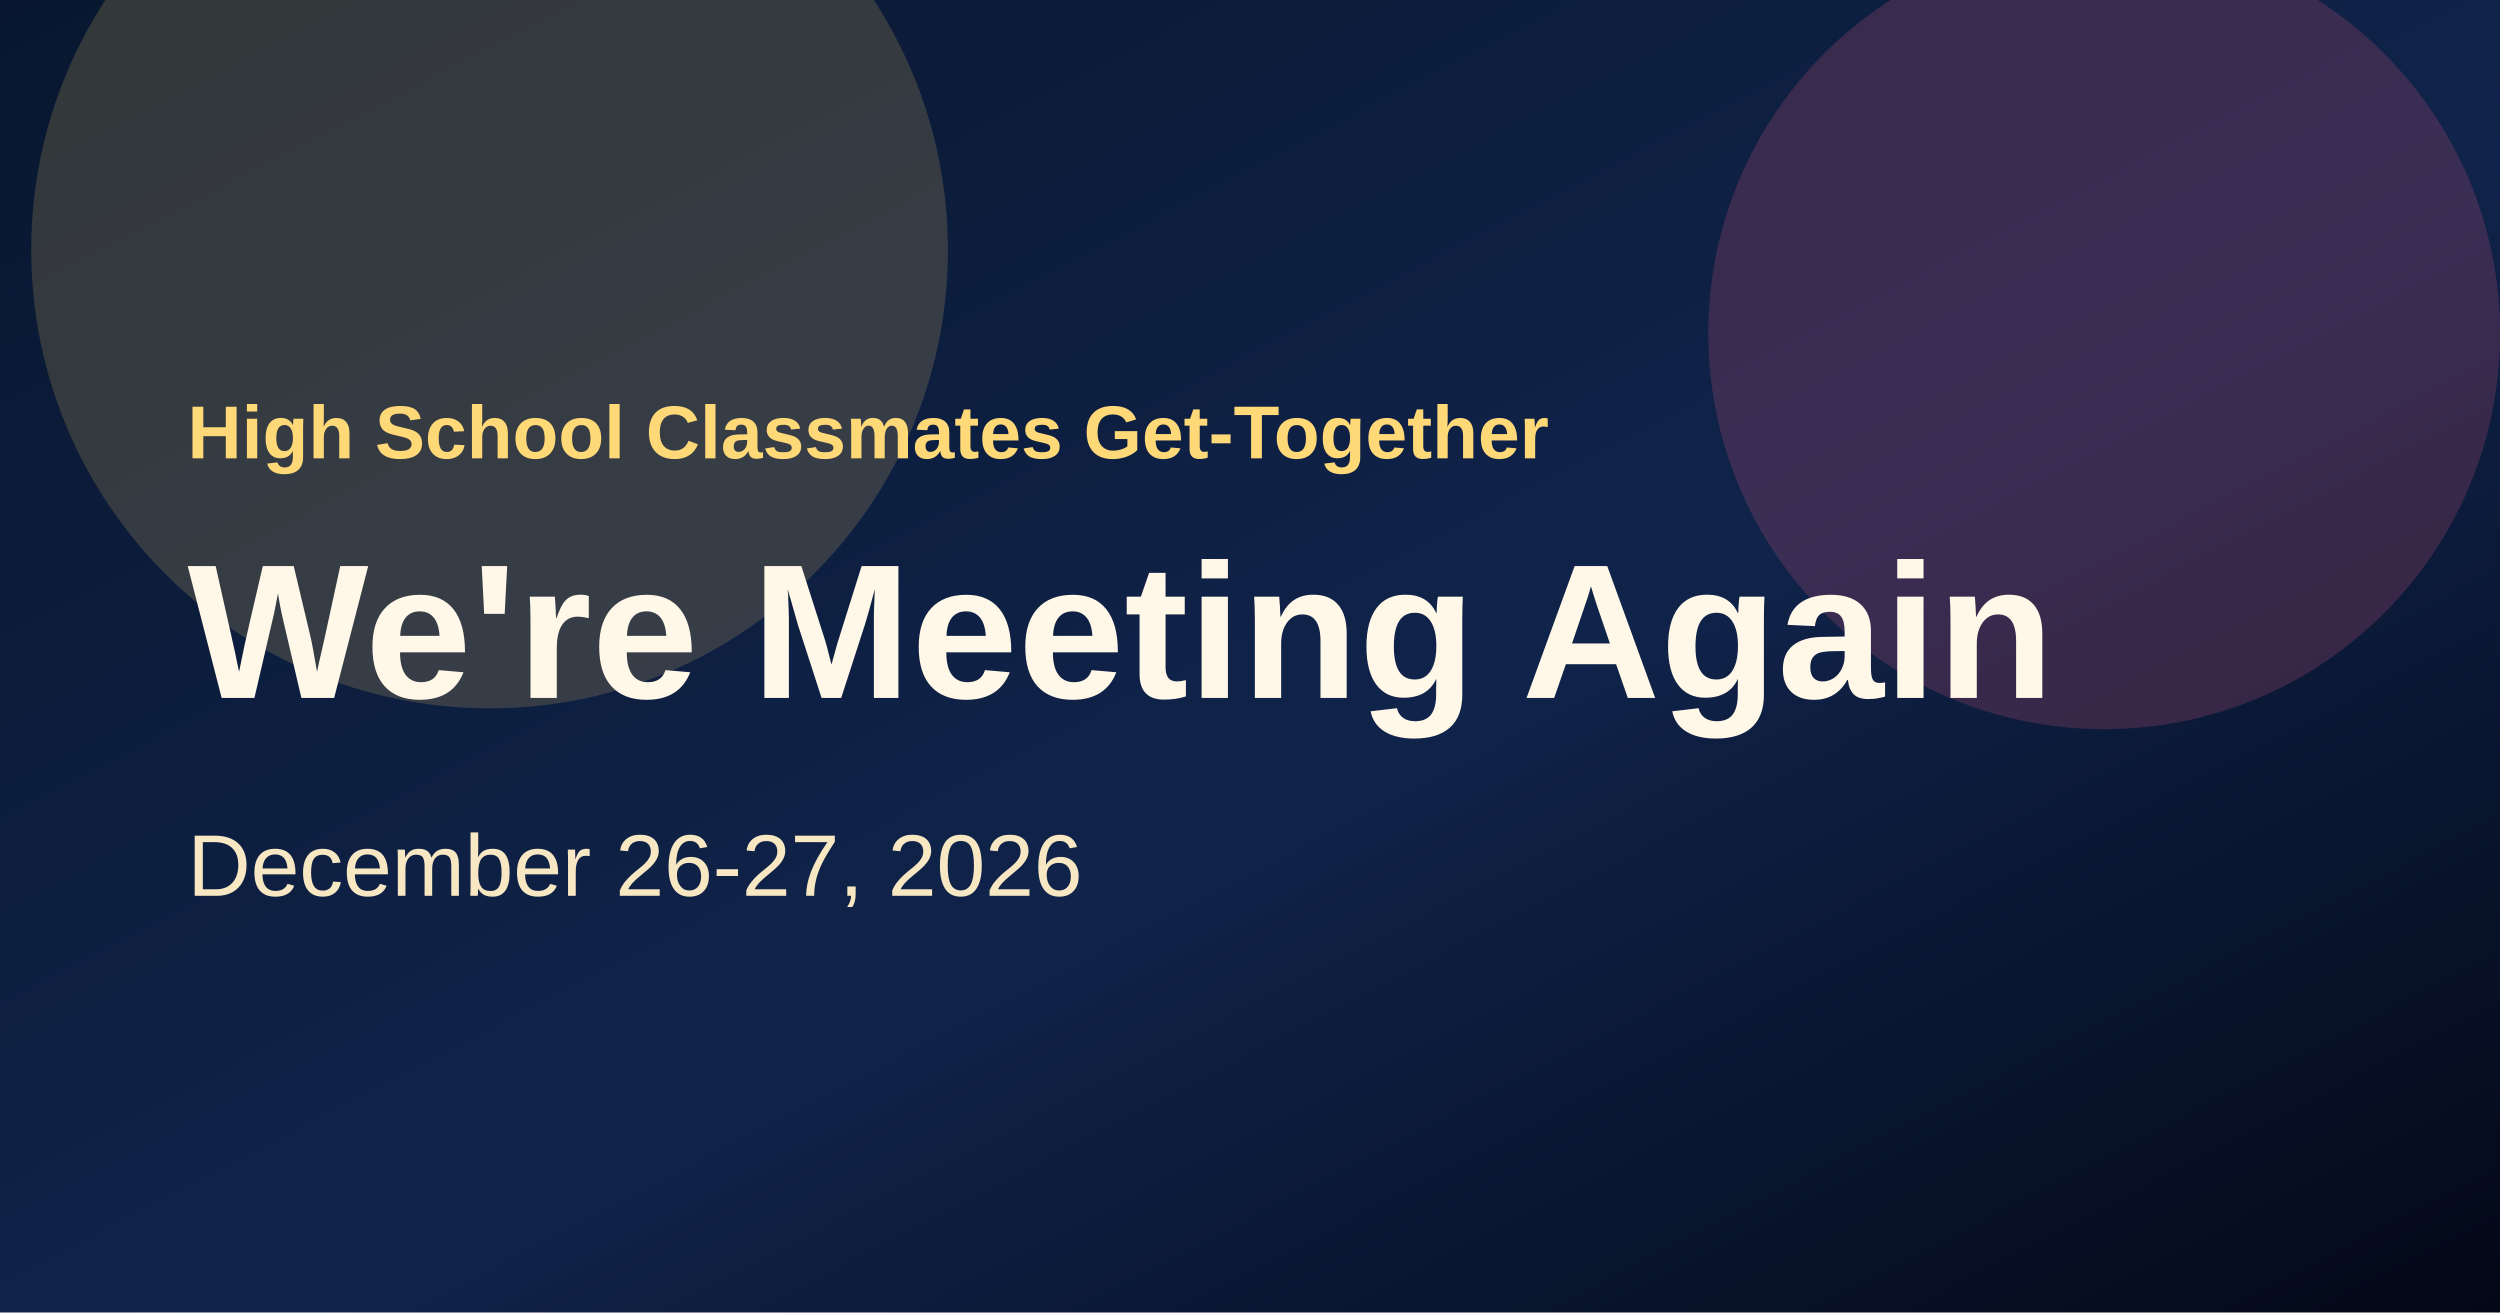
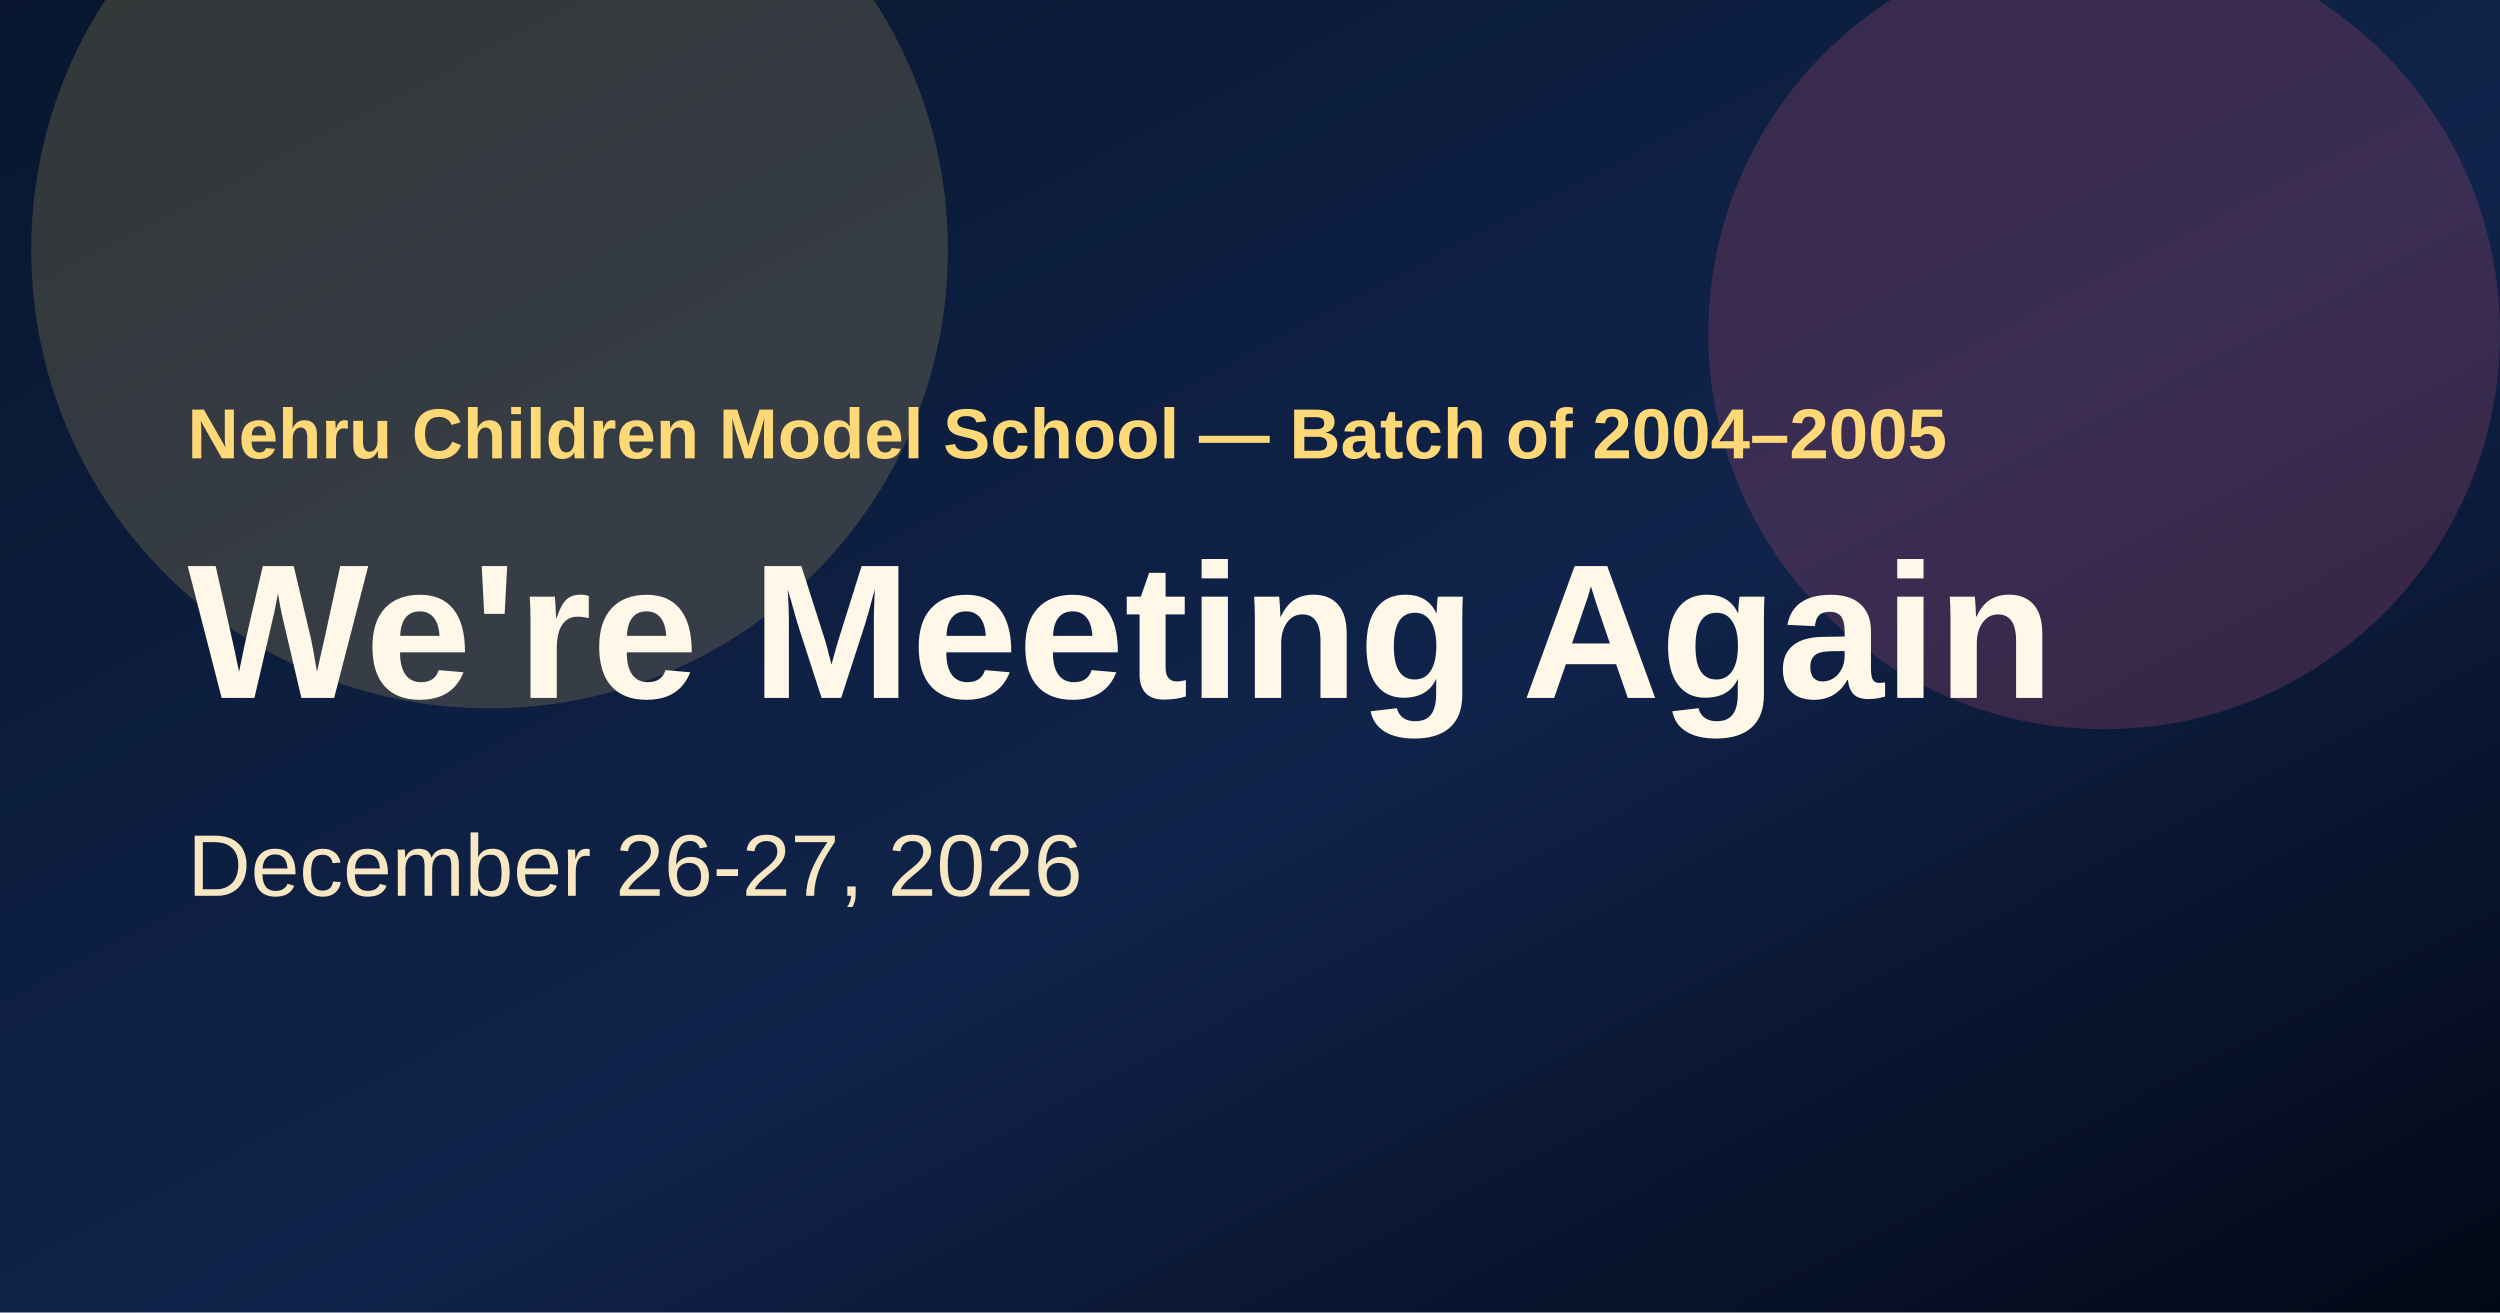
<svg xmlns="http://www.w3.org/2000/svg" width="1200" height="630" viewBox="0 0 1200 630">
  <defs>
    <linearGradient id="bg" x1="0" x2="1" y1="0" y2="1">
      <stop stop-color="#08172f" />
      <stop offset="0.56" stop-color="#10234a" />
      <stop offset="1" stop-color="#030816" />
    </linearGradient>
  </defs>
  <rect width="1200" height="630" fill="url(#bg)" />
  <circle cx="235" cy="120" r="220" fill="#f5c766" opacity="0.18" />
  <circle cx="1010" cy="160" r="190" fill="#e85a7b" opacity="0.2" />
-   <text x="90" y="220" fill="#ffd978" font-family="Arial, sans-serif" font-size="36" font-weight="700">High School Classmates Get-Together</text>
+   <text x="90" y="220" fill="#ffd978" font-family="Arial, sans-serif" font-size="34" font-weight="700">Nehru Children Model School — Batch of 2004–2005</text>
  <text x="90" y="335" fill="#fff8e8" font-family="Arial, sans-serif" font-size="92" font-weight="900">We're Meeting Again</text>
  <text x="90" y="430" fill="#f8e7c3" font-family="Arial, sans-serif" font-size="42">December 26-27, 2026</text>
</svg>
